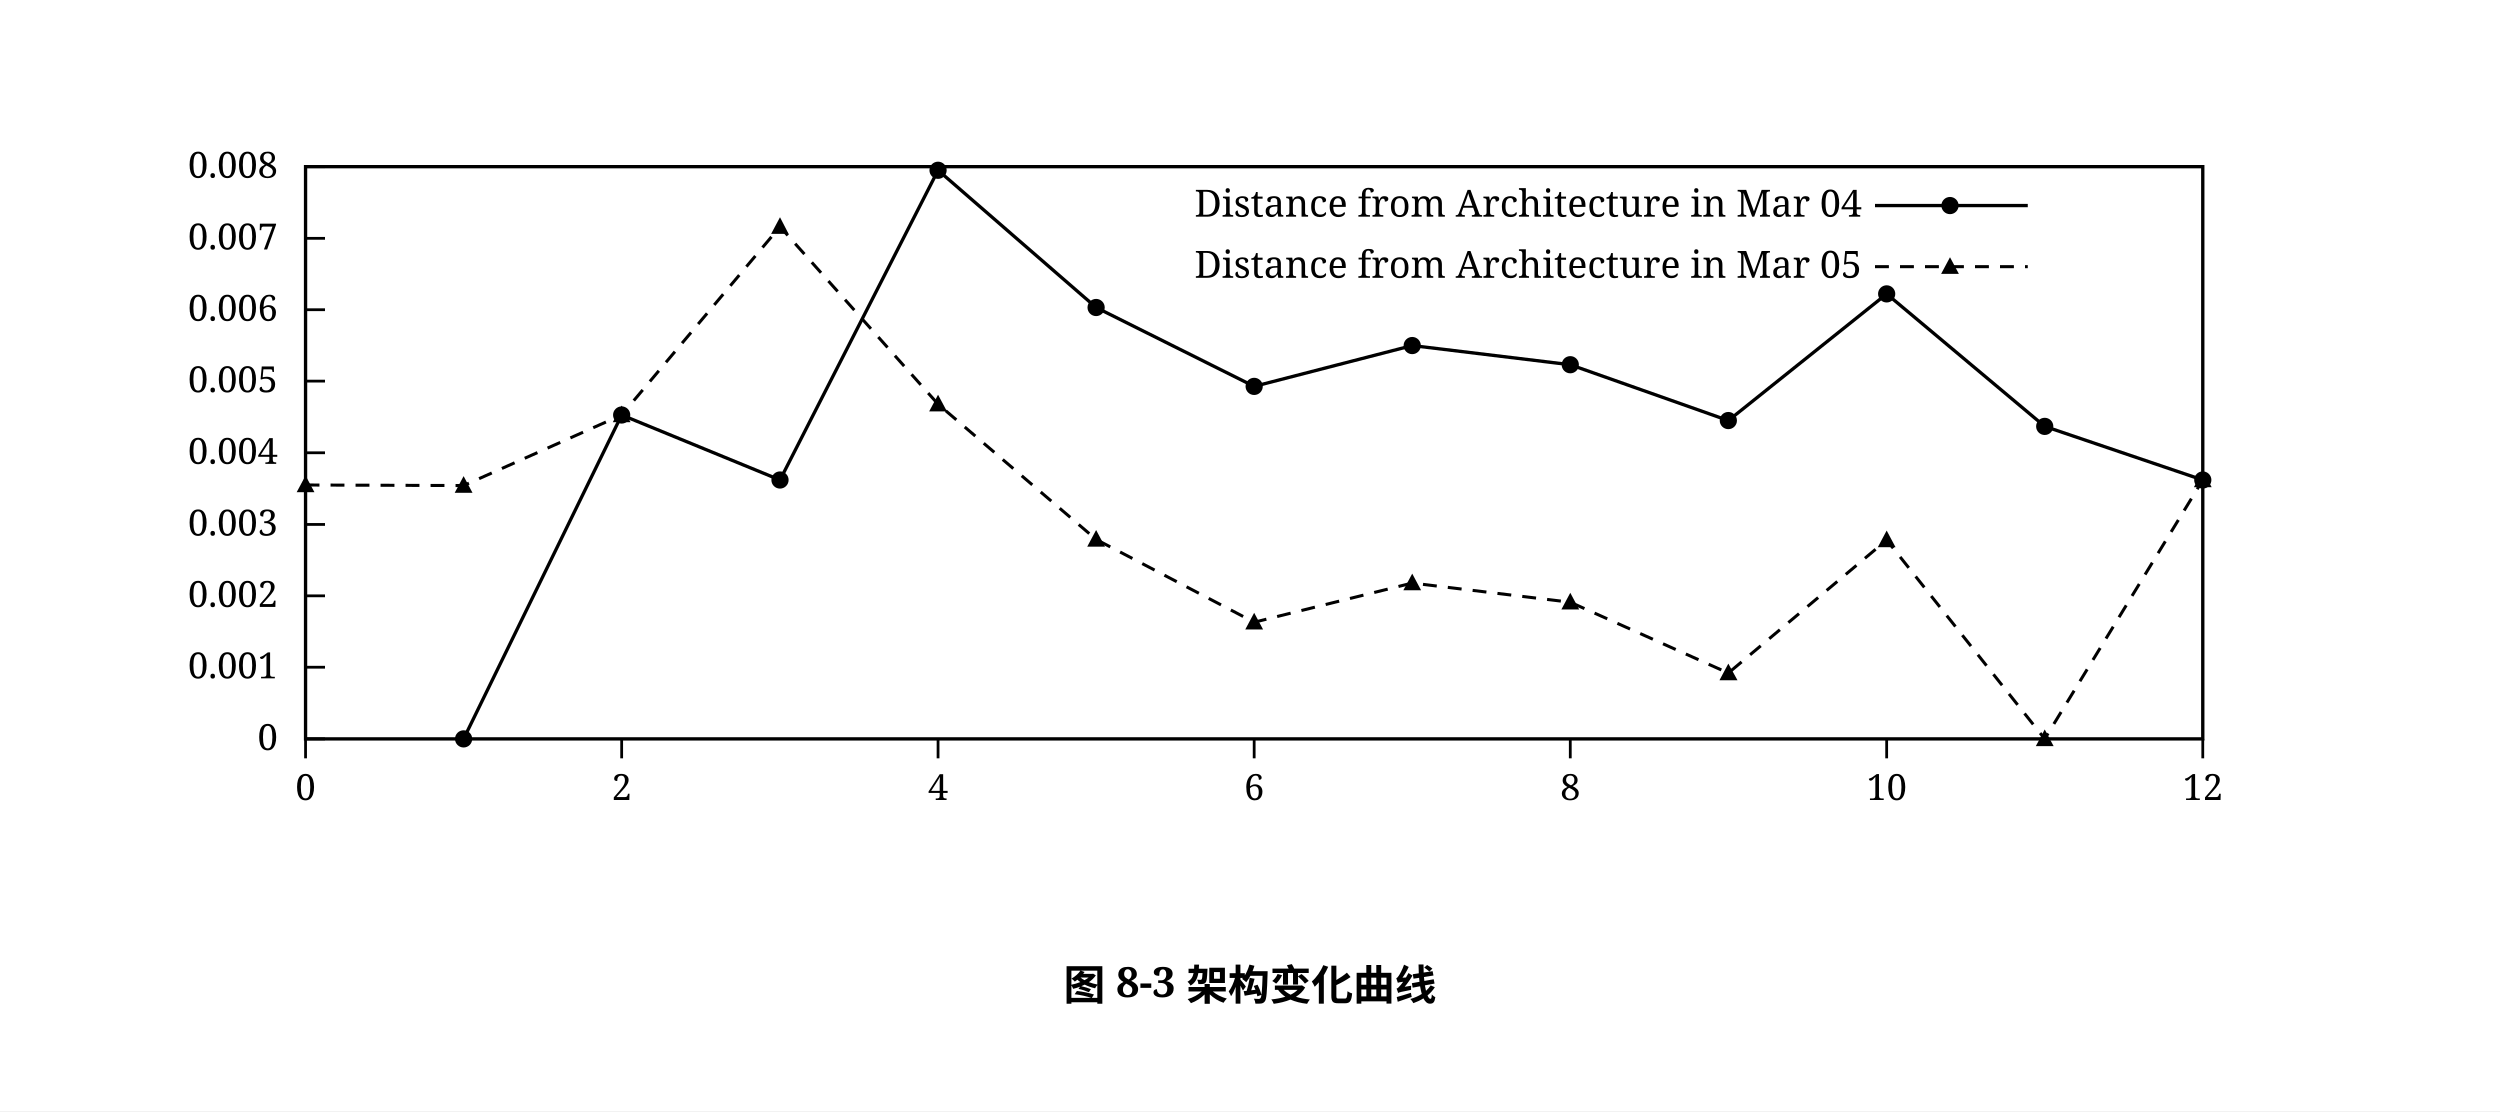
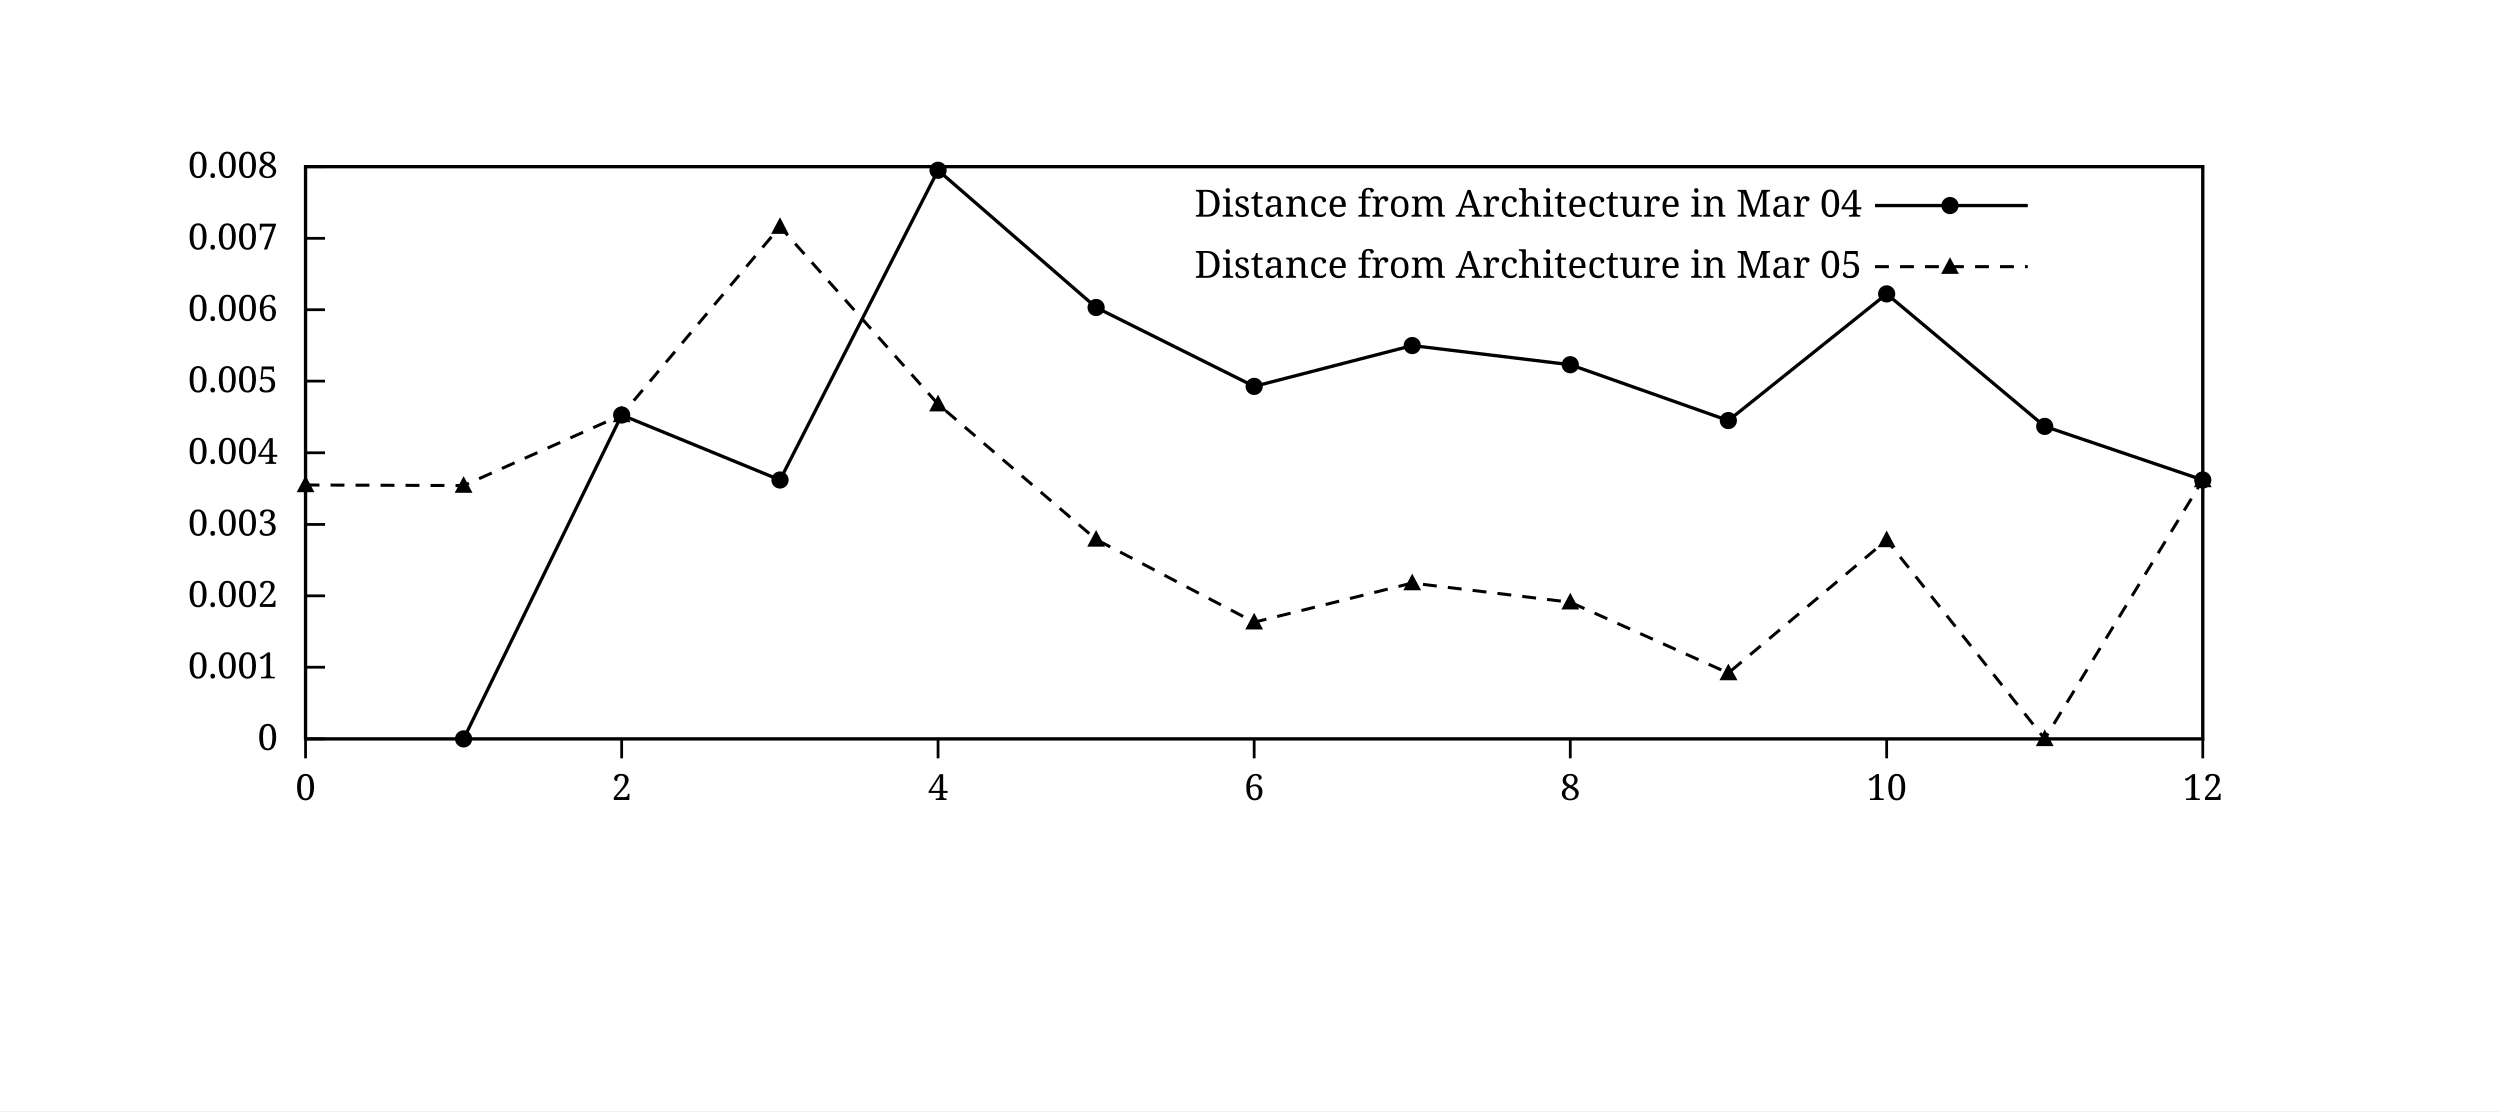
<svg xmlns="http://www.w3.org/2000/svg" width="900" height="400" viewBox="0 0 900 400">
  <rect x="0" y="0" width="900" height="400" fill="#ffffff" />
  <rect x="110.0" y="60.0" width="683.0" height="206.0" fill="none" stroke="#000" stroke-width="1.2" />
  <line x1="110.0" y1="266.0" x2="117.0" y2="266.0" stroke="#000" stroke-width="1" />
  <text x="100.0" y="270.0" font-family="serif" font-size="13" text-anchor="end" fill="#000">0</text>
  <line x1="110.0" y1="240.2" x2="117.0" y2="240.2" stroke="#000" stroke-width="1" />
  <text x="100.0" y="244.2" font-family="serif" font-size="13" text-anchor="end" fill="#000">0.001</text>
  <line x1="110.0" y1="214.5" x2="117.0" y2="214.5" stroke="#000" stroke-width="1" />
  <text x="100.0" y="218.5" font-family="serif" font-size="13" text-anchor="end" fill="#000">0.002</text>
  <line x1="110.0" y1="188.8" x2="117.0" y2="188.8" stroke="#000" stroke-width="1" />
  <text x="100.0" y="192.8" font-family="serif" font-size="13" text-anchor="end" fill="#000">0.003</text>
  <line x1="110.0" y1="163.0" x2="117.0" y2="163.0" stroke="#000" stroke-width="1" />
  <text x="100.0" y="167.0" font-family="serif" font-size="13" text-anchor="end" fill="#000">0.004</text>
  <line x1="110.0" y1="137.2" x2="117.0" y2="137.2" stroke="#000" stroke-width="1" />
  <text x="100.0" y="141.2" font-family="serif" font-size="13" text-anchor="end" fill="#000">0.005</text>
  <line x1="110.0" y1="111.5" x2="117.0" y2="111.5" stroke="#000" stroke-width="1" />
  <text x="100.0" y="115.5" font-family="serif" font-size="13" text-anchor="end" fill="#000">0.006</text>
  <line x1="110.0" y1="85.8" x2="117.0" y2="85.8" stroke="#000" stroke-width="1" />
  <text x="100.0" y="89.8" font-family="serif" font-size="13" text-anchor="end" fill="#000">0.007</text>
  <line x1="110.0" y1="60.0" x2="117.0" y2="60.0" stroke="#000" stroke-width="1" />
  <text x="100.0" y="64.0" font-family="serif" font-size="13" text-anchor="end" fill="#000">0.008</text>
  <line x1="110.0" y1="266.0" x2="110.0" y2="273.0" stroke="#000" stroke-width="1" />
  <text x="110.0" y="288.0" font-family="serif" font-size="13" text-anchor="middle" fill="#000">0</text>
  <line x1="223.8" y1="266.0" x2="223.8" y2="273.0" stroke="#000" stroke-width="1" />
  <text x="223.8" y="288.0" font-family="serif" font-size="13" text-anchor="middle" fill="#000">2</text>
  <line x1="337.7" y1="266.0" x2="337.7" y2="273.0" stroke="#000" stroke-width="1" />
  <text x="337.7" y="288.0" font-family="serif" font-size="13" text-anchor="middle" fill="#000">4</text>
  <line x1="451.5" y1="266.0" x2="451.5" y2="273.0" stroke="#000" stroke-width="1" />
  <text x="451.5" y="288.0" font-family="serif" font-size="13" text-anchor="middle" fill="#000">6</text>
  <line x1="565.3" y1="266.0" x2="565.3" y2="273.0" stroke="#000" stroke-width="1" />
  <text x="565.3" y="288.0" font-family="serif" font-size="13" text-anchor="middle" fill="#000">8</text>
  <line x1="679.2" y1="266.0" x2="679.2" y2="273.0" stroke="#000" stroke-width="1" />
  <text x="679.2" y="288.0" font-family="serif" font-size="13" text-anchor="middle" fill="#000">10</text>
  <line x1="793.0" y1="266.0" x2="793.0" y2="273.0" stroke="#000" stroke-width="1" />
  <text x="793.0" y="288.0" font-family="serif" font-size="13" text-anchor="middle" fill="#000">12</text>
  <polyline points="110.0,174.6 166.9,174.8 223.8,149.4 280.8,81.6 337.7,145.5 394.6,194.2 451.5,224.0 508.4,209.9 565.3,216.8 622.2,242.3 679.2,194.4 736.1,266.0 793.0,172.8" fill="none" stroke="#000" stroke-width="1.1" stroke-dasharray="5,4" />
  <path d="M 110.0,171.2 L 113.2,177.2 L 106.8,177.2 z" fill="#000" />
  <path d="M 166.9,171.4 L 170.1,177.4 L 163.7,177.4 z" fill="#000" />
  <path d="M 223.8,146.0 L 227.0,152.0 L 220.6,152.0 z" fill="#000" />
  <path d="M 280.8,78.2 L 283.9,84.2 L 277.6,84.2 z" fill="#000" />
  <path d="M 337.7,142.1 L 340.9,148.1 L 334.5,148.1 z" fill="#000" />
  <path d="M 394.6,190.8 L 397.8,196.8 L 391.4,196.8 z" fill="#000" />
  <path d="M 451.5,220.6 L 454.7,226.6 L 448.3,226.6 z" fill="#000" />
  <path d="M 508.4,206.5 L 511.6,212.5 L 505.2,212.5 z" fill="#000" />
  <path d="M 565.3,213.4 L 568.5,219.4 L 562.1,219.4 z" fill="#000" />
  <path d="M 622.2,238.9 L 625.5,244.9 L 619.0,244.9 z" fill="#000" />
  <path d="M 679.2,191.0 L 682.4,197.0 L 676.0,197.0 z" fill="#000" />
  <path d="M 736.1,262.6 L 739.3,268.6 L 732.9,268.6 z" fill="#000" />
  <path d="M 793.0,169.4 L 796.2,175.4 L 789.8,175.4 z" fill="#000" />
  <polyline points="166.9,266.0 223.8,149.4 280.8,172.8 337.7,61.3 394.6,110.7 451.5,139.1 508.4,124.4 565.3,131.3 622.2,151.4 679.2,105.8 736.1,153.5 793.0,172.8" fill="none" stroke="#000" stroke-width="1.2" />
  <circle cx="166.9" cy="266.0" r="3.1" fill="#000" />
  <circle cx="223.8" cy="149.4" r="3.1" fill="#000" />
  <circle cx="280.8" cy="172.8" r="3.1" fill="#000" />
  <circle cx="337.7" cy="61.3" r="3.1" fill="#000" />
  <circle cx="394.6" cy="110.7" r="3.1" fill="#000" />
  <circle cx="451.5" cy="139.1" r="3.1" fill="#000" />
  <circle cx="508.4" cy="124.4" r="3.1" fill="#000" />
  <circle cx="565.3" cy="131.3" r="3.1" fill="#000" />
  <circle cx="622.2" cy="151.4" r="3.1" fill="#000" />
  <circle cx="679.2" cy="105.8" r="3.1" fill="#000" />
  <circle cx="736.1" cy="153.5" r="3.1" fill="#000" />
  <circle cx="793.0" cy="172.8" r="3.1" fill="#000" />
  <text x="430.0" y="78.0" font-family="serif" font-size="13.5" fill="#000">Distance from Architecture in Mar 04</text>
  <line x1="675.0" y1="74.0" x2="730.0" y2="74.0" stroke="#000" stroke-width="1.2" />
  <circle cx="702.0" cy="74.0" r="3.1" fill="#000" />
  <text x="430.0" y="100.0" font-family="serif" font-size="13.5" fill="#000">Distance from Architecture in Mar 05</text>
  <line x1="675.0" y1="96.0" x2="730.0" y2="96.0" stroke="#000" stroke-width="1.1" stroke-dasharray="5,4" />
  <path d="M 702.0,92.6 L 705.2,98.6 L 698.8,98.6 z" fill="#000" />
-   <text x="450.0" y="360" font-family="serif" font-size="15" font-weight="bold" text-anchor="middle" fill="#000">图 8-3 架构变化曲线</text>
</svg>
